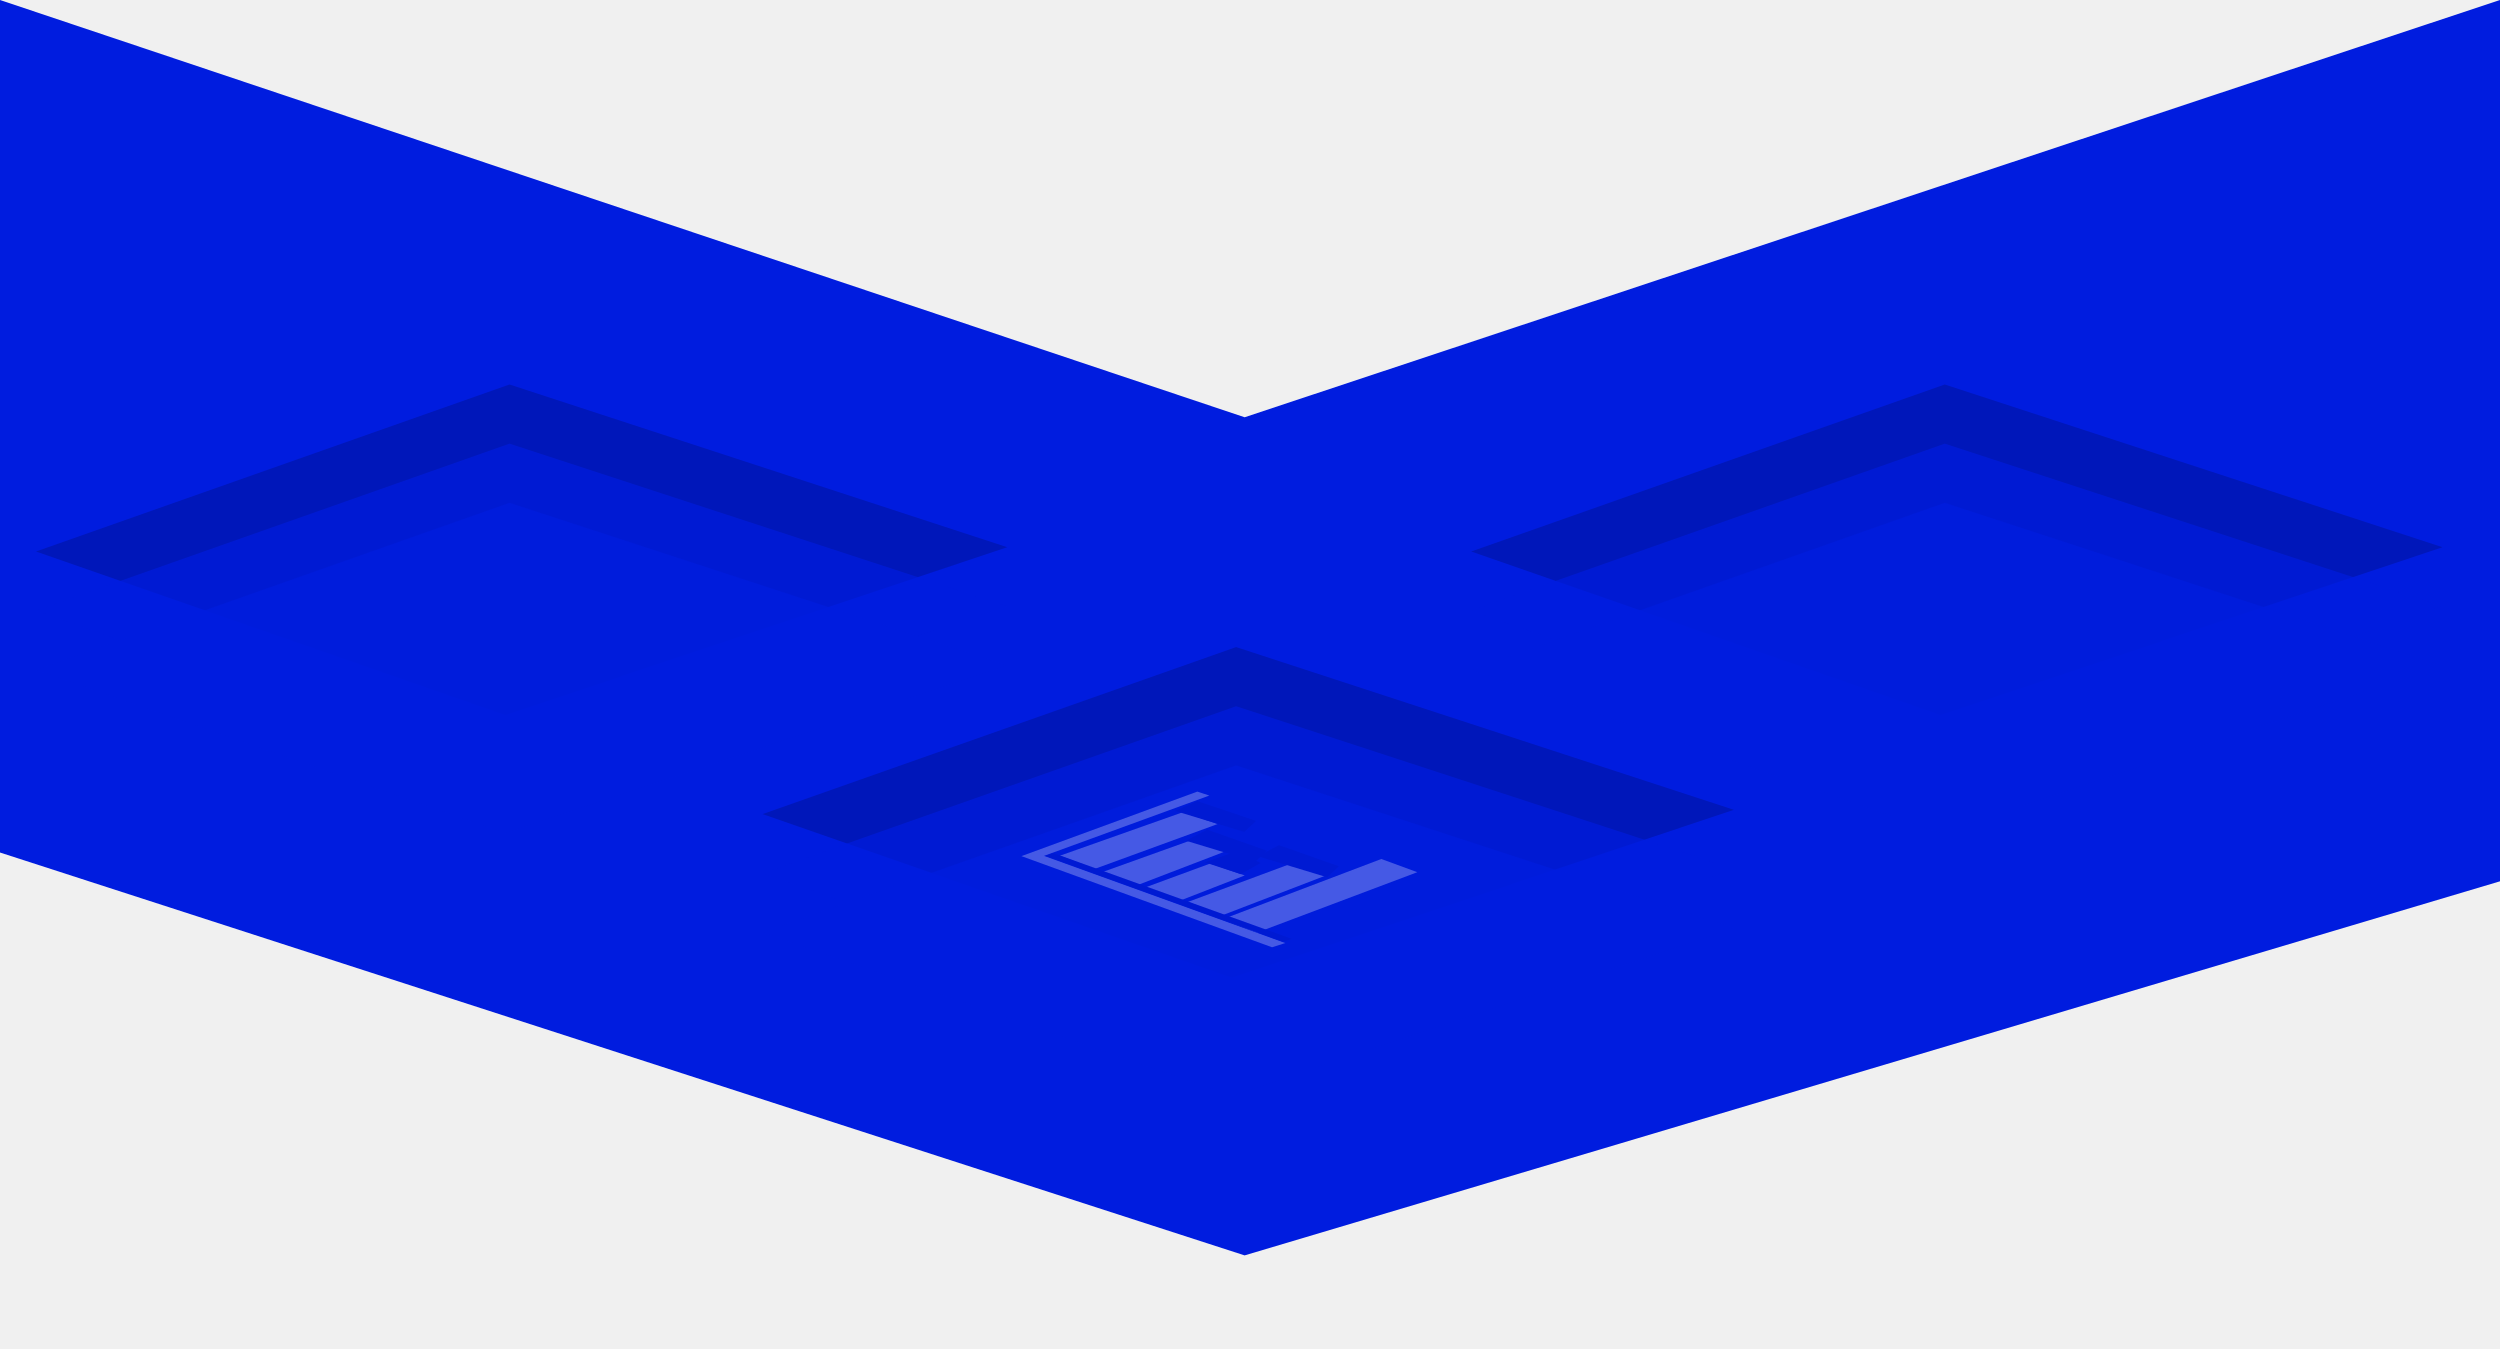
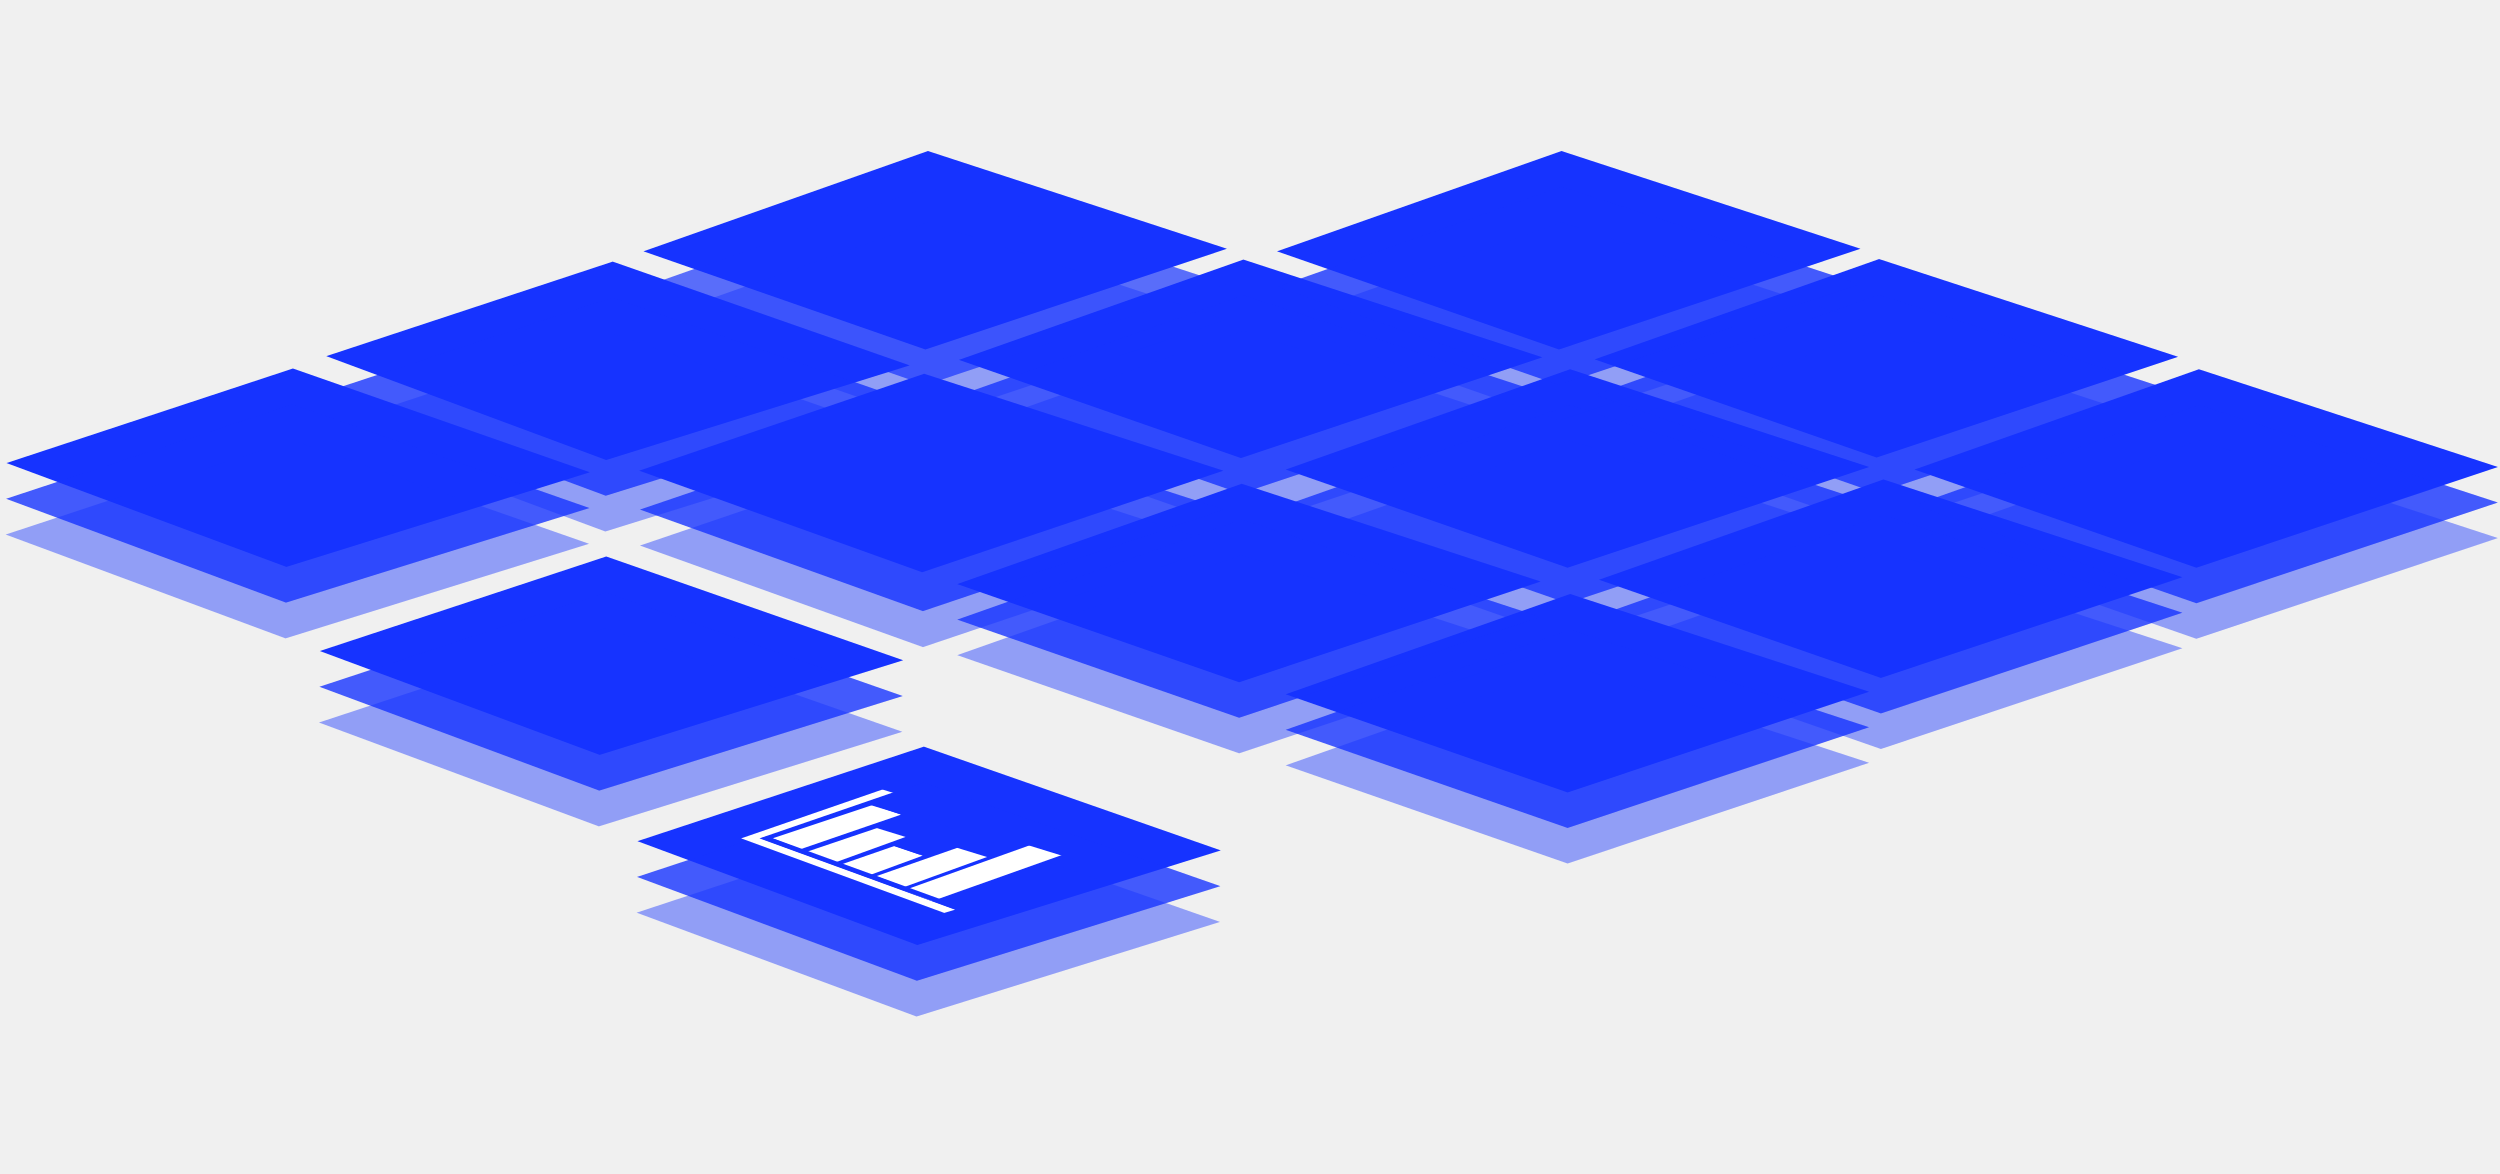
- <svg xmlns="http://www.w3.org/2000/svg" width="695" height="375" viewBox="0 0 695 375" fill="none">
-   <path d="M0 0L346 116L695 0V245L346 349L0 237V0Z" fill="#001CDF" />
-   <path d="M679.013 152.126L539.469 198.75L409 153.317L540.637 106.888L679.013 152.126Z" fill="#0017BA" />
-   <path d="M679.013 168.569L539.469 215.192L409 169.759L540.637 123.33L679.013 168.569Z" fill="#001CDF" fill-opacity="0.68" />
-   <path d="M679.013 185.011L539.469 231.635L409 186.202L540.637 139.773L679.013 185.011Z" fill="#001CDF" fill-opacity="0.75" />
-   <path d="M482.013 225.126L342.469 271.75L212 226.317L343.637 179.888L482.013 225.126Z" fill="#0017BA" />
-   <path d="M482.013 241.569L342.469 288.192L212 242.759L343.637 196.33L482.013 241.569Z" fill="#001CDF" fill-opacity="0.68" />
-   <path d="M482.013 258.011L342.469 304.635L212 259.202L343.637 212.773L482.013 258.011Z" fill="#001CDF" fill-opacity="0.75" />
-   <path d="M353.634 263.341L357.312 262.166L290.23 237.935L336.19 221.164L332.856 220.066L283.956 238.004L353.634 263.341Z" fill="white" fill-opacity="0.27" />
-   <path d="M328.858 225.784L338.492 229.083L304.298 241.563L294.66 237.886L328.858 225.784Z" fill="white" fill-opacity="0.27" />
-   <path d="M331.894 233.317L340.79 236.624L315.425 246.359L305.787 242.682L331.894 233.317Z" fill="white" fill-opacity="0.27" />
-   <path d="M336.398 240.076L346.032 243.375L328.02 250.382L318.382 246.705L336.398 240.076Z" fill="white" fill-opacity="0.27" />
-   <path d="M359.651 239.821L369.285 243.12L339.877 254.413L330.239 250.736L359.651 239.821Z" fill="white" fill-opacity="0.27" />
-   <path d="M384.004 238.798L394.011 242.471L349.528 259.225L339.89 255.548L384.004 238.798Z" fill="white" fill-opacity="0.27" />
-   <path d="M359.145 261.011L356.57 261.795L290.599 237.931L292.806 237.15L359.145 261.011Z" fill="#001AD3" />
-   <path d="M345.899 231.272L326.639 225.43L332.885 222.714L349.188 228.209L345.899 231.272Z" fill="#001AD3" />
-   <path d="M348.943 239.56L329.683 233.719L335.556 230.628L352.232 236.498L348.943 239.56Z" fill="#001AD3" />
-   <path d="M368.924 243.881L349.665 238.039L355.537 234.949L372.213 240.818L368.924 243.881Z" fill="#001AD3" />
-   <path d="M344.92 243.009L334.917 239.714L344.111 236.587L350.424 239.922L344.92 243.009Z" fill="#001AD3" />
-   <path d="M280.013 152.126L140.469 198.75L10 153.317L141.637 106.888L280.013 152.126Z" fill="#0017BA" />
-   <path d="M280.013 168.569L140.469 215.192L10 169.759L141.637 123.33L280.013 168.569Z" fill="#001CDF" fill-opacity="0.68" />
-   <path d="M280.013 185.011L140.469 231.635L10 186.202L141.637 139.773L280.013 185.011Z" fill="#001CDF" fill-opacity="0.75" />
+ <svg xmlns="http://www.w3.org/2000/svg" width="1157" height="543" viewBox="0 0 1157 543" fill="none">
+   <path d="M713.808 165.367L574.264 211.991L443.795 166.557L575.433 120.129L713.808 165.367Z" fill="#1633FF" />
+   <path d="M713.808 181.809L574.264 228.433L443.795 183L575.433 136.571L713.808 181.809Z" fill="#1633FF" fill-opacity="0.79" />
+   <path d="M713.808 198.252L574.264 244.876L443.795 199.442L575.433 153.014L713.808 198.252Z" fill="#1633FF" fill-opacity="0.43" />
+   <path d="M865.013 216.126L725.469 262.75L595 217.316L726.637 170.888L865.013 216.126Z" fill="#1633FF" />
+   <path d="M865.013 232.568L725.469 279.192L595 233.759L726.637 187.33L865.013 232.568Z" fill="#1633FF" fill-opacity="0.79" />
+   <path d="M865.013 249.011L725.469 295.635L595 250.201L726.637 203.773L865.013 249.011Z" fill="#1633FF" fill-opacity="0.43" />
+   <path d="M1008.01 165.126L868.469 211.75L738 166.316L869.637 119.888L1008.01 165.126Z" fill="#1633FF" />
+   <path d="M1008.01 181.568L868.469 228.192L738 182.759L869.637 136.33L1008.01 181.568Z" fill="#1633FF" fill-opacity="0.79" />
+   <path d="M1008.01 198.011L868.469 244.635L738 199.201L869.637 152.773L1008.01 198.011Z" fill="#1633FF" fill-opacity="0.43" />
+   <path d="M1010.01 267.126L870.469 313.75L740 268.316L871.637 221.888L1010.01 267.126Z" fill="#1633FF" />
+   <path d="M1010.01 283.568L870.469 330.192L740 284.759L871.637 238.33L1010.01 283.568Z" fill="#1633FF" fill-opacity="0.79" />
+   <path d="M1010.01 300.011L870.469 346.635L740 301.201L871.637 254.773L1010.01 300.011Z" fill="#1633FF" fill-opacity="0.43" />
+   <path d="M1156.01 216.126L1016.47 262.75L886 217.316L1017.64 170.888L1156.01 216.126Z" fill="#1633FF" />
+   <path d="M1156.01 232.568L1016.47 279.192L886 233.759L1017.64 187.33L1156.01 232.568Z" fill="#1633FF" fill-opacity="0.79" />
+   <path d="M1156.01 249.011L1016.47 295.635L886 250.201L1017.64 203.773L1156.01 249.011Z" fill="#1633FF" fill-opacity="0.43" />
+   <path d="M865.013 320.126L725.469 366.75L595 321.316L726.637 274.888L865.013 320.126Z" fill="#1633FF" />
+   <path d="M865.013 336.568L725.469 383.192L595 337.759L726.637 291.33L865.013 336.568Z" fill="#1633FF" fill-opacity="0.79" />
+   <path d="M865.013 353.011L725.469 399.635L595 354.201L726.637 307.773L865.013 353.011Z" fill="#1633FF" fill-opacity="0.43" />
+   <path d="M861.013 115.126L721.469 161.75L591 116.316L722.637 69.888L861.013 115.126Z" fill="#1633FF" />
+   <path d="M861.013 131.568L721.469 178.192L591 132.759L722.637 86.33L861.013 131.568Z" fill="#1633FF" fill-opacity="0.79" />
+   <path d="M861.013 148.011L721.469 194.635L591 149.201L722.637 102.773L861.013 148.011Z" fill="#1633FF" fill-opacity="0.43" />
+   <path d="M713.013 269.126L573.469 315.75L443 270.316L574.637 223.888L713.013 269.126Z" fill="#1633FF" />
+   <path d="M713.013 285.568L573.469 332.192L443 286.759L574.637 240.33L713.013 285.568Z" fill="#1633FF" fill-opacity="0.79" />
+   <path d="M713.013 302.011L573.469 348.635L443 303.201L574.637 256.773L713.013 302.011Z" fill="#1633FF" fill-opacity="0.43" />
+   <path d="M567.808 115.126L428.264 161.75L297.795 116.316L429.433 69.888L567.808 115.126Z" fill="#1633FF" />
+   <path d="M567.808 131.568L428.264 178.192L297.795 132.759L429.433 86.33L567.808 131.568Z" fill="#1633FF" fill-opacity="0.69" />
+   <path d="M567.808 148.011L428.264 194.635L297.795 149.201L429.433 102.773L567.808 148.011Z" fill="#1633FF" fill-opacity="0.43" />
+   <path d="M420.984 169.104L280.524 212.891L151.002 164.825L283.553 121.072L420.984 169.104Z" fill="#1633FF" />
+   <path d="M420.793 185.648L280.333 229.436L150.811 181.369L283.362 137.617L420.793 185.648Z" fill="#1633FF" fill-opacity="0.79" />
+   <path d="M420.602 202.193L280.142 245.981L150.62 197.914L283.171 154.161L420.602 202.193Z" fill="#1633FF" fill-opacity="0.43" />
+   <path d="M272.984 218.571L132.524 262.359L3.002 214.293L135.553 170.54L272.984 218.571Z" fill="#1633FF" />
+   <path d="M272.793 235.116L132.333 278.904L2.811 230.837L135.362 187.084L272.793 235.116Z" fill="#1633FF" fill-opacity="0.79" />
+   <path d="M272.602 251.661L132.142 295.448L2.62 247.382L135.171 203.629L272.602 251.661Z" fill="#1633FF" fill-opacity="0.43" />
+   <path d="M417.984 305.571L277.524 349.359L148.002 301.293L280.553 257.54L417.984 305.571Z" fill="#1633FF" />
+   <path d="M417.793 322.116L277.333 365.904L147.811 317.837L280.362 274.084L417.793 322.116Z" fill="#1633FF" fill-opacity="0.79" />
+   <path d="M417.602 338.661L277.142 382.448L147.62 334.382L280.171 290.629L417.602 338.661Z" fill="#1633FF" fill-opacity="0.43" />
+   <path d="M564.984 393.571L424.524 437.359L295.002 389.293L427.553 345.54L564.984 393.571Z" fill="#1633FF" />
+   <path d="M564.793 410.116L424.333 453.904L294.811 405.837L427.362 362.084L564.793 410.116Z" fill="#1633FF" fill-opacity="0.79" />
+   <path d="M564.602 426.661L424.142 470.448L294.62 422.382L427.171 378.629L564.602 426.661Z" fill="#1633FF" fill-opacity="0.43" />
+   <path d="M437 422.5L442 421L351.5 388L414 366.5L409.5 365L343 388L437 422.5Z" fill="white" />
+   <path d="M404 372.5L417 377L370.5 393L357.5 388L404 372.5Z" fill="white" />
+   <path d="M408 382.5L420 387L385.5 399.5L372.5 394.5L408 382.5Z" fill="white" />
+   <path d="M414 391.5L427 396L402.5 405L389.5 400L414 391.5Z" fill="white" />
+   <path d="M445.5 391.5L458.5 396L418.5 410.5L405.5 405.5L445.5 391.5Z" fill="white" />
+   <path d="M478.5 390.5L492 395.5L431.5 417L418.5 412L478.5 390.5Z" fill="white" />
+   <path d="M444.5 419.5L441 420.5L352 388L355 387L444.5 419.5Z" fill="#1633FF" />
+   <path d="M427 380L401 372L409.5 368.5L431.5 376L427 380Z" fill="#1633FF" />
+   <path d="M425 370.5L399 362.5L407.5 359L429.5 366.5L425 370.5Z" fill="#1633FF" />
+   <path d="M431 391L405 383L413 379L435.5 387L431 391Z" fill="#1633FF" />
+   <path d="M458 397L432 389L440 385L462.5 393L458 397Z" fill="#1633FF" />
+   <path d="M498 398L472 390L480 386L502.5 394L498 398Z" fill="#1633FF" />
+   <path d="M425.5 395.5L412 391L424.5 387L433 391.5L425.5 395.5Z" fill="#1633FF" />
+   <path d="M566.521 235.83L427.105 282.838L296.166 235.83L428.021 190.973L566.521 235.83Z" fill="#1633FF" fill-opacity="0.79" />
+   <path d="M566.547 252.486L427.132 299.493L296.166 252.486L428.048 207.629L566.547 252.486Z" fill="#1633FF" fill-opacity="0.43" />
+   <path d="M566.176 217.833L426.761 264.841L295.795 217.833L427.677 172.976L566.176 217.833Z" fill="#1633FF" />
</svg>
